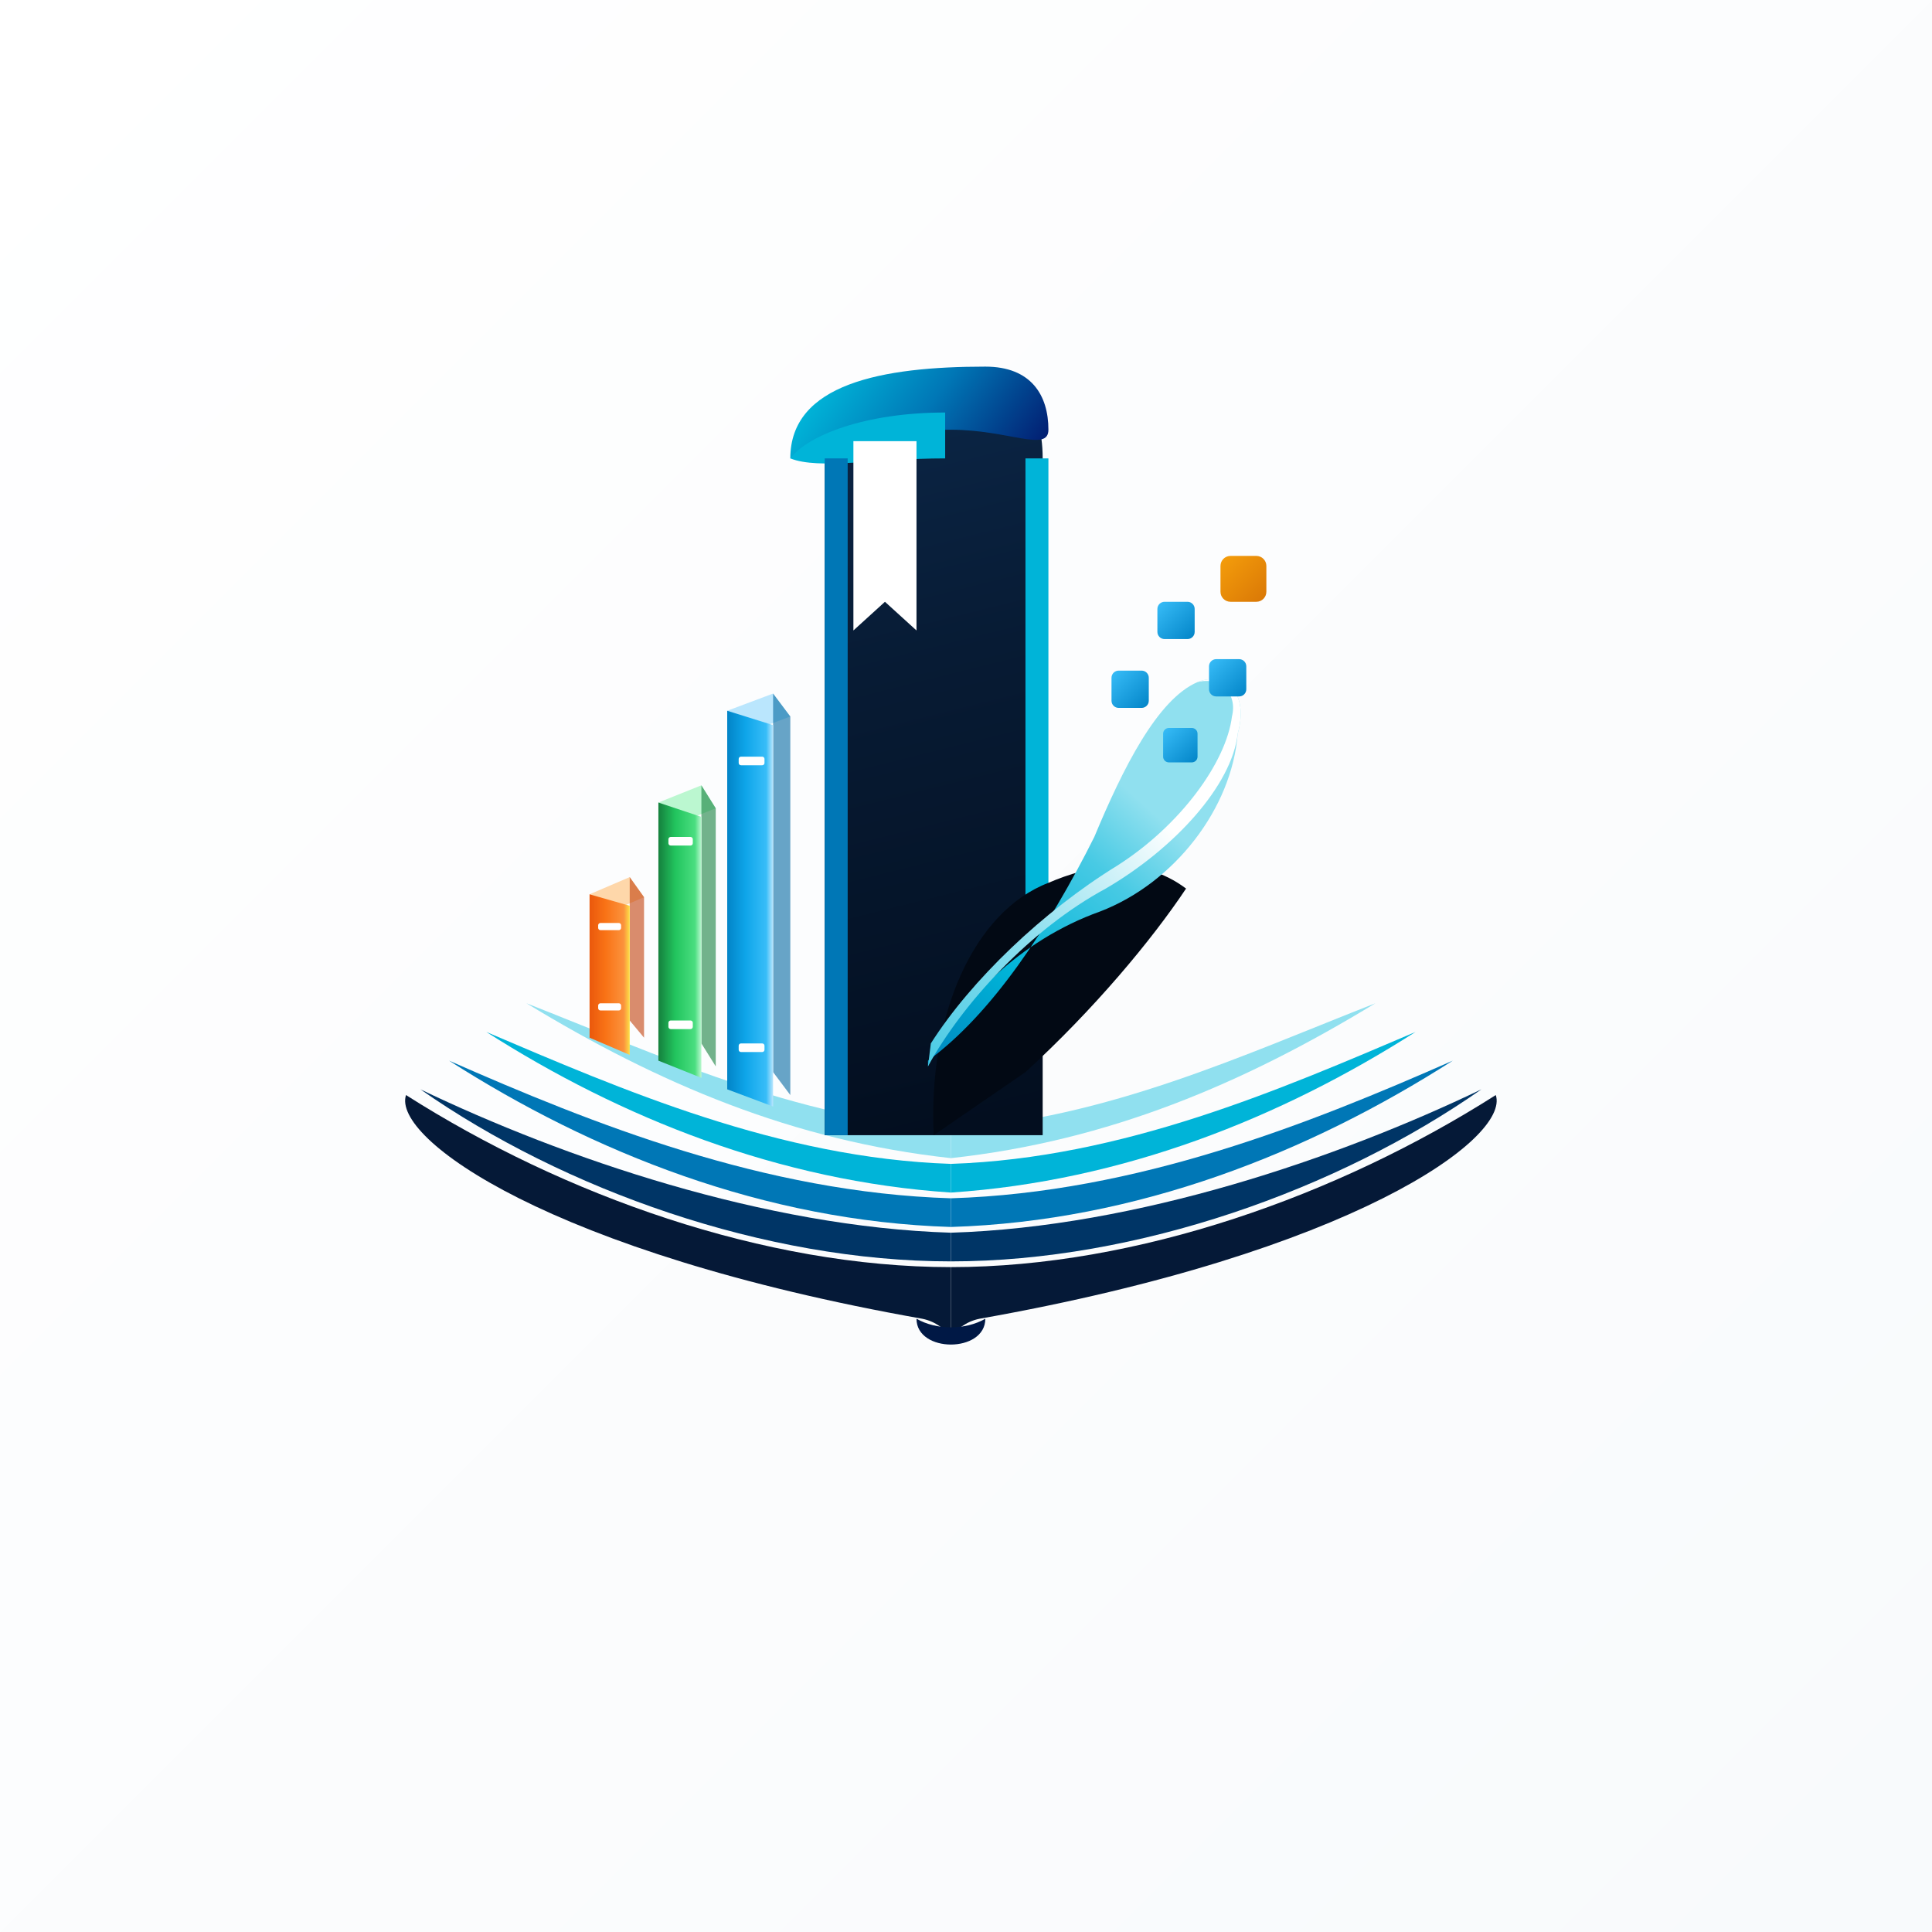
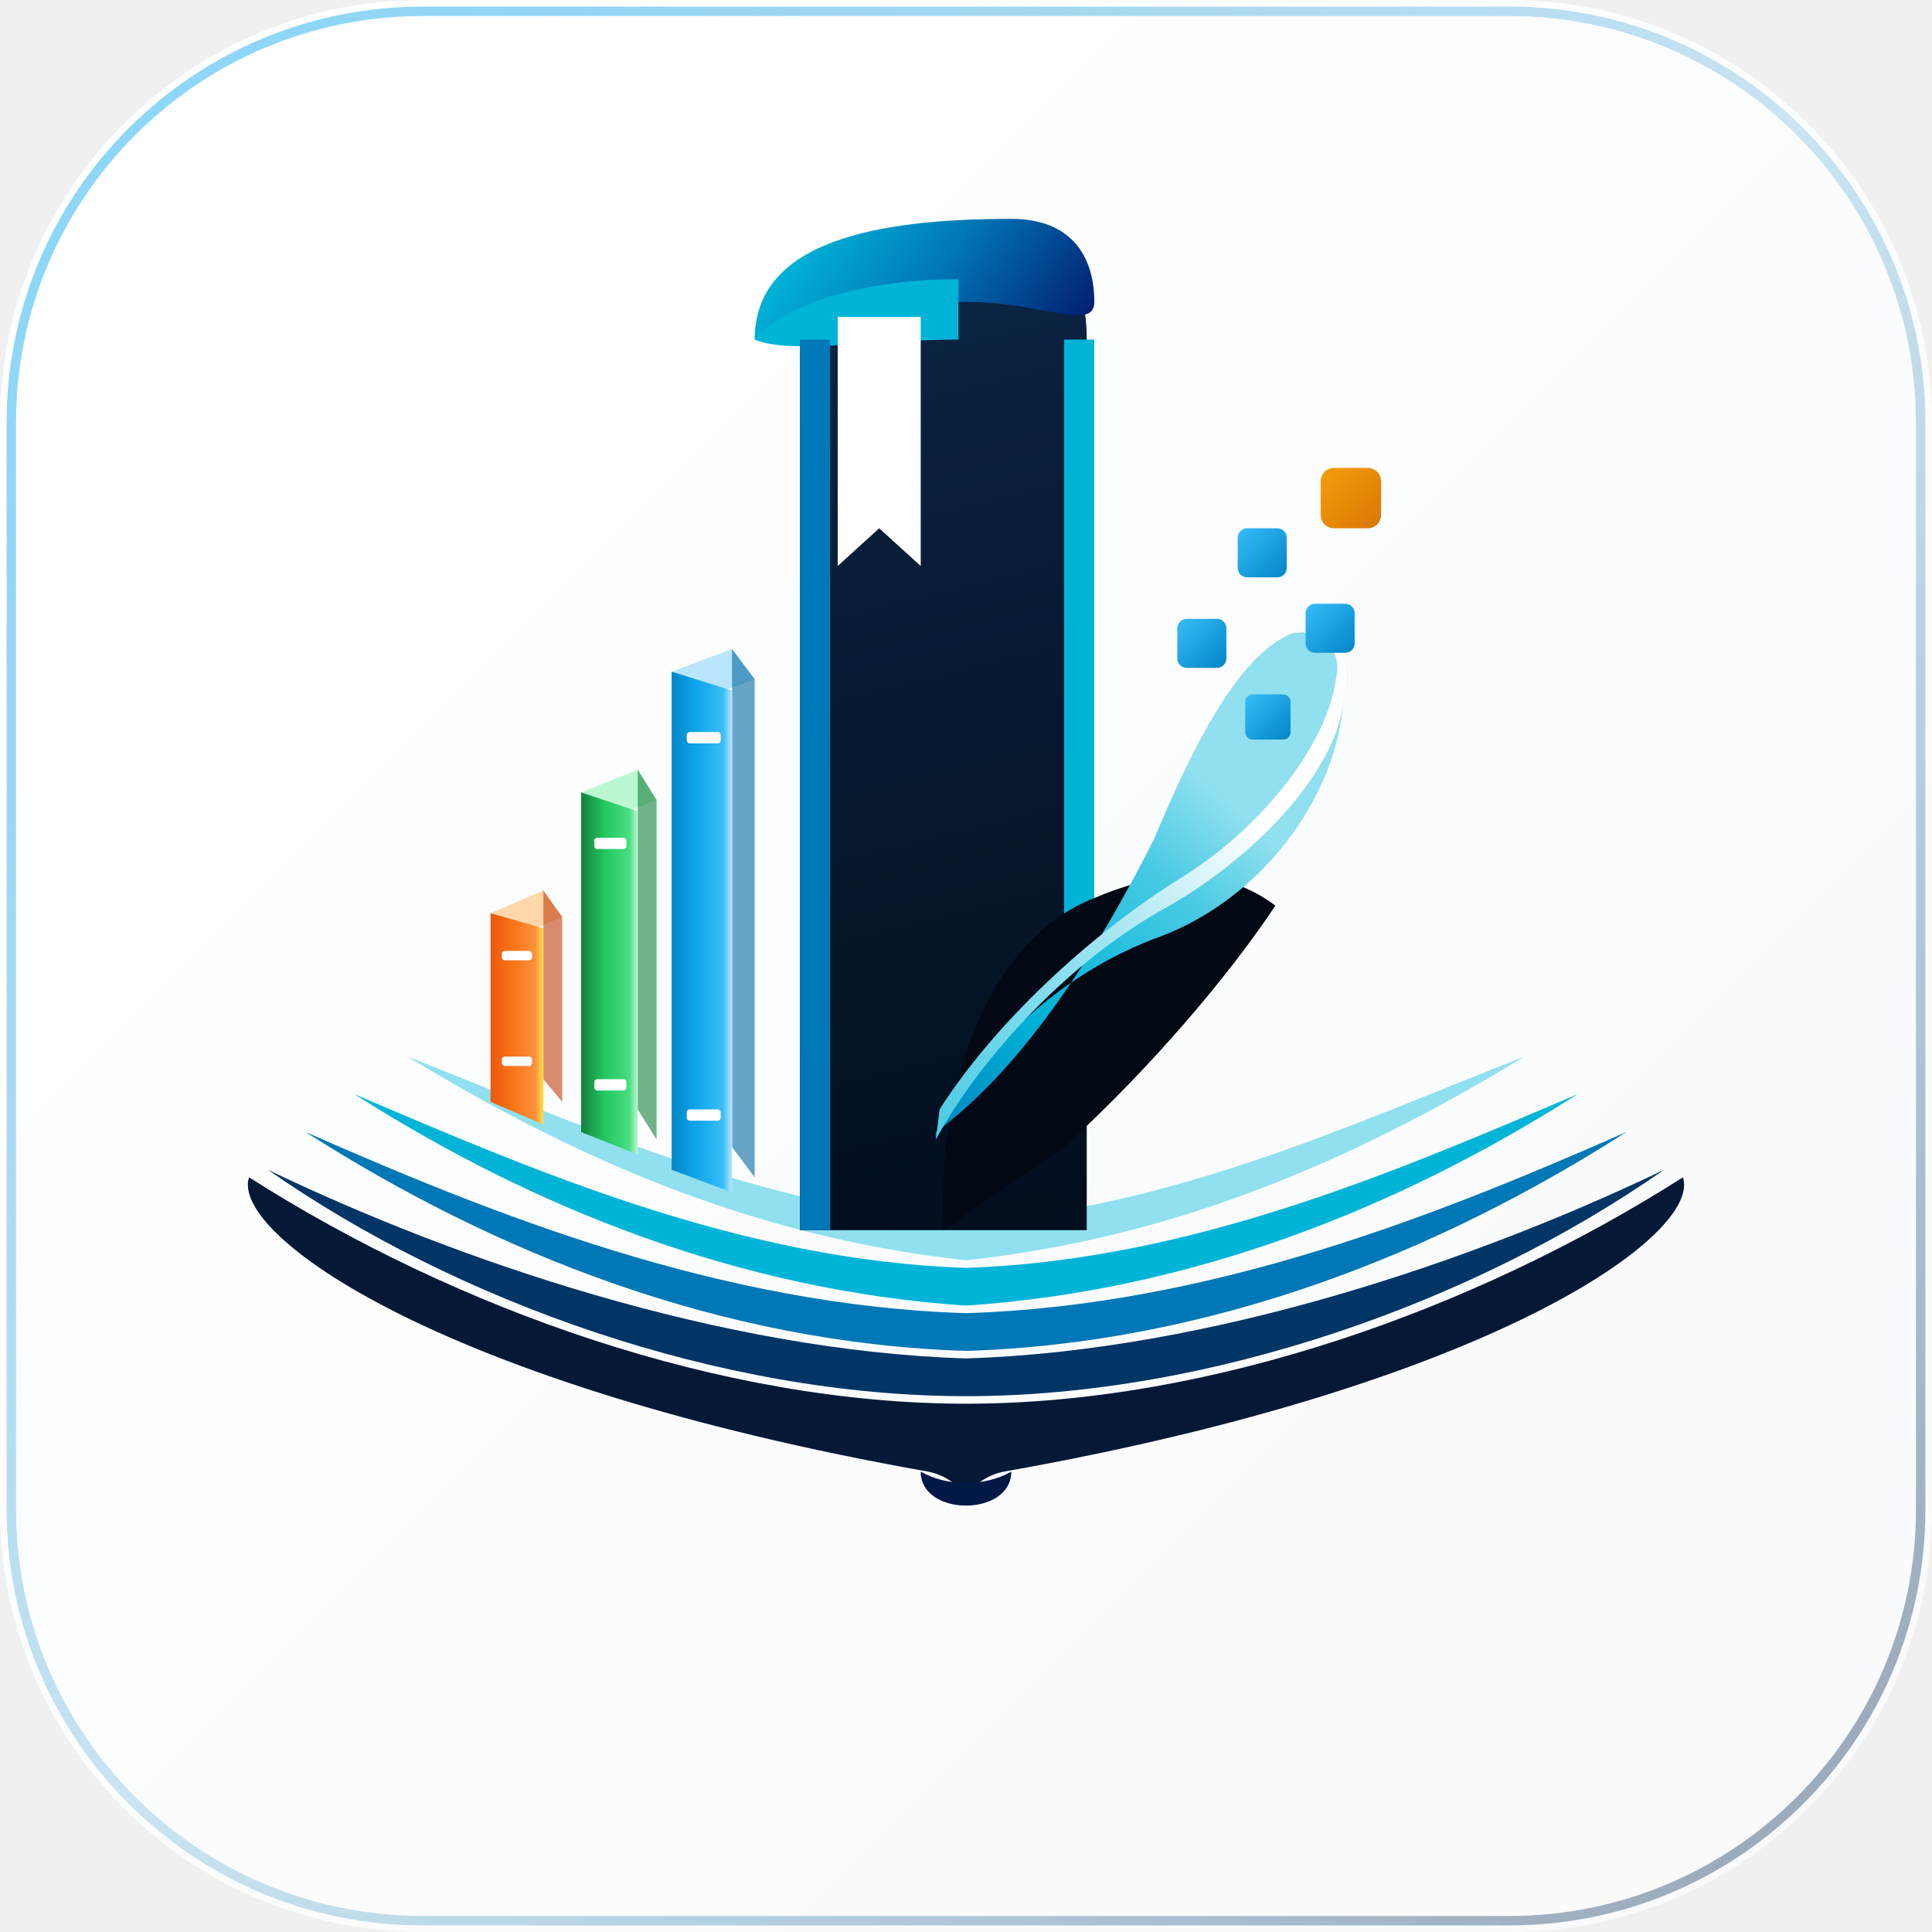
<svg xmlns="http://www.w3.org/2000/svg" viewBox="0 0 512 512" width="100%" height="100%" fill="none">
  <defs>
-     <linearGradient id="mask_bg_grad" x1="0%" y1="0%" x2="100%" y2="100%">
+     <linearGradient id="sq_bg_grad" x1="0%" y1="0%" x2="100%" y2="100%">
      <stop offset="0%" stop-color="#FFFFFF" />
      <stop offset="100%" stop-color="#F8FAFC" />
    </linearGradient>
-     <linearGradient id="mask_bk_orange" x1="0" y1="0" x2="1" y2="0">
+     <linearGradient id="sq_rim_grad" x1="0%" y1="0%" x2="100%" y2="100%">
+       <stop offset="0%" stop-color="#38BDF8" stop-opacity="0.6" />
+       <stop offset="50%" stop-color="#0284C7" stop-opacity="0.2" />
+       <stop offset="100%" stop-color="#041E42" stop-opacity="0.4" />
+     </linearGradient>
+     <linearGradient id="sq_bk_orange" x1="0" y1="0" x2="1" y2="0">
      <stop offset="0%" stop-color="#EA580C" />
      <stop offset="40%" stop-color="#F97316" />
      <stop offset="85%" stop-color="#FB923C" />
      <stop offset="100%" stop-color="#FDE047" />
    </linearGradient>
-     <linearGradient id="mask_bk_green" x1="0" y1="0" x2="1" y2="0">
+     <linearGradient id="sq_bk_green" x1="0" y1="0" x2="1" y2="0">
      <stop offset="0%" stop-color="#15803D" />
      <stop offset="40%" stop-color="#22C55E" />
      <stop offset="85%" stop-color="#4ADE80" />
      <stop offset="100%" stop-color="#BBF7D0" />
    </linearGradient>
-     <linearGradient id="mask_bk_cyan" x1="0" y1="0" x2="1" y2="0">
+     <linearGradient id="sq_bk_cyan" x1="0" y1="0" x2="1" y2="0">
      <stop offset="0%" stop-color="#0284C7" />
      <stop offset="40%" stop-color="#0EA5E9" />
      <stop offset="85%" stop-color="#38BDF8" />
      <stop offset="100%" stop-color="#BAE6FD" />
    </linearGradient>
-     <linearGradient id="mask_l_body" x1="200" y1="40" x2="260" y2="280" gradientUnits="userSpaceOnUse">
+     <linearGradient id="sq_l_body" x1="200" y1="40" x2="260" y2="280" gradientUnits="userSpaceOnUse">
      <stop offset="0%" stop-color="#0B2545" />
      <stop offset="35%" stop-color="#071B34" />
      <stop offset="100%" stop-color="#030E1F" />
    </linearGradient>
-     <linearGradient id="mask_l_top_curve" x1="200" y1="30" x2="270" y2="80" gradientUnits="userSpaceOnUse">
+     <linearGradient id="sq_l_top_curve" x1="200" y1="30" x2="270" y2="80" gradientUnits="userSpaceOnUse">
      <stop offset="0%" stop-color="#00B4D8" />
      <stop offset="40%" stop-color="#0077B6" />
      <stop offset="100%" stop-color="#03045E" />
    </linearGradient>
-     <linearGradient id="mask_l_swoop_glow" x1="240" y1="280" x2="330" y2="180" gradientUnits="userSpaceOnUse">
+     <linearGradient id="sq_l_swoop_glow" x1="240" y1="280" x2="330" y2="180" gradientUnits="userSpaceOnUse">
      <stop offset="0%" stop-color="#0077B6" />
      <stop offset="45%" stop-color="#00B4D8" />
      <stop offset="80%" stop-color="#48CAE4" />
      <stop offset="100%" stop-color="#90E0EF" />
    </linearGradient>
-     <linearGradient id="mask_l_swoop_top_rim" x1="240" y1="260" x2="330" y2="180" gradientUnits="userSpaceOnUse">
+     <linearGradient id="sq_l_swoop_top_rim" x1="240" y1="260" x2="330" y2="180" gradientUnits="userSpaceOnUse">
      <stop offset="0%" stop-color="#48CAE4" />
      <stop offset="50%" stop-color="#90E0EF" />
      <stop offset="100%" stop-color="#FFFFFF" />
    </linearGradient>
-     <linearGradient id="mask_cube_orange" x1="0" y1="0" x2="1" y2="1">
+     <linearGradient id="sq_cube_orange" x1="0" y1="0" x2="1" y2="1">
      <stop offset="0%" stop-color="#F59E0B" />
      <stop offset="100%" stop-color="#D97706" />
    </linearGradient>
-     <linearGradient id="mask_cube_cyan" x1="0" y1="0" x2="1" y2="1">
+     <linearGradient id="sq_cube_cyan" x1="0" y1="0" x2="1" y2="1">
      <stop offset="0%" stop-color="#38BDF8" />
      <stop offset="100%" stop-color="#0284C7" />
    </linearGradient>
  </defs>
-   <rect width="512" height="512" fill="url(#mask_bg_grad)" />
-   <g transform="translate(62, 85) scale(0.76)">
+   <rect width="512" height="512" rx="112" fill="url(#sq_bg_grad)" />
+   <rect x="3" y="3" width="506" height="506" rx="109" fill="none" stroke="url(#sq_rim_grad)" stroke-width="2.5" />
+   <g transform="translate(6, 42) scale(1)">
    <path d="M 250 330 C 185 330 115 305 60 270 C 55 285 110 325 240 348 C 245 349 248 352 250 354 Z" fill="#051937" />
    <path d="M 250 330 C 315 330 385 305 440 270 C 445 285 390 325 260 348 C 255 349 252 352 250 354 Z" fill="#051937" />
    <path d="M 250 328 C 185 328 115 303 65 268 C 115 292 185 316 250 318 Z" fill="#003566" />
    <path d="M 250 316 C 185 314 125 290 75 258 C 125 280 185 304 250 306 Z" fill="#0077B6" />
    <path d="M 250 304 C 190 300 135 278 88 248 C 135 268 190 292 250 294 Z" fill="#00B4D8" />
    <path d="M 250 292 C 195 286 148 266 102 238 C 148 256 195 278 250 282 Z" fill="#90E0EF" />
    <path d="M 250 328 C 315 328 385 303 435 268 C 385 292 315 316 250 318 Z" fill="#003566" />
    <path d="M 250 316 C 315 314 375 290 425 258 C 375 280 315 304 250 306 Z" fill="#0077B6" />
    <path d="M 250 304 C 310 300 365 278 412 248 C 365 268 310 292 250 294 Z" fill="#00B4D8" />
    <path d="M 250 292 C 305 286 352 266 398 238 C 352 256 305 278 250 282 Z" fill="#90E0EF" />
    <path d="M 238 348 C 238 360 262 360 262 348 C 255 352 245 352 238 348 Z" fill="#001845" />
    <g>
      <path d="M 124 200 L 138 194 L 143 201 L 129 207 Z" fill="#FED7AA" />
      <path d="M 138 194 L 143 201 L 143 250 L 138 244 Z" fill="#C2410C" opacity="0.6" />
-       <path d="M 124 200 L 138 204 L 138 256 L 124 250 Z" fill="url(#mask_bk_orange)" />
+       <path d="M 124 200 L 138 204 L 138 256 L 124 250 Z" fill="url(#sq_bk_orange)" />
      <rect x="127" y="210" width="8" height="2.5" rx="0.8" fill="#FFFFFF" />
      <rect x="127" y="238" width="8" height="2.5" rx="0.8" fill="#FFFFFF" />
    </g>
    <g>
      <path d="M 148 168 L 163 162 L 168 170 L 153 176 Z" fill="#BBF7D0" />
      <path d="M 163 162 L 168 170 L 168 260 L 163 252 Z" fill="#15803D" opacity="0.6" />
-       <path d="M 148 168 L 163 173 L 163 264 L 148 258 Z" fill="url(#mask_bk_green)" />
+       <path d="M 148 168 L 163 173 L 163 264 L 148 258 Z" fill="url(#sq_bk_green)" />
      <rect x="151.5" y="180" width="8.5" height="3" rx="0.8" fill="#FFFFFF" />
      <rect x="151.5" y="244" width="8.5" height="3" rx="0.8" fill="#FFFFFF" />
    </g>
    <g>
      <path d="M 172 136 L 188 130 L 194 138 L 178 144 Z" fill="#BAE6FD" />
      <path d="M 188 130 L 194 138 L 194 270 L 188 262 Z" fill="#0369A1" opacity="0.6" />
-       <path d="M 172 136 L 188 141 L 188 274 L 172 268 Z" fill="url(#mask_bk_cyan)" />
+       <path d="M 172 136 L 188 141 L 188 274 L 172 268 Z" fill="url(#sq_bk_cyan)" />
      <rect x="176" y="152" width="9" height="3" rx="0.8" fill="#FFFFFF" />
      <rect x="176" y="252" width="9" height="3" rx="0.8" fill="#FFFFFF" />
    </g>
    <g>
-       <path d="M 206 48 C 206 28 232 20 258 20 C 272 20 282 28 282 48 L 282 284 L 206 284 Z" fill="url(#mask_l_body)" />
-       <path d="M 194 48 C 194 22 226 16 262 16 C 278 16 284 26 284 38 C 284 46 270 38 250 38 C 218 38 202 46 194 48 Z" fill="url(#mask_l_top_curve)" />
+       <path d="M 206 48 C 206 28 232 20 258 20 C 272 20 282 28 282 48 L 282 284 L 206 284 Z" fill="url(#sq_l_body)" />
+       <path d="M 194 48 C 194 22 226 16 262 16 C 278 16 284 26 284 38 C 284 46 270 38 250 38 C 218 38 202 46 194 48 Z" fill="url(#sq_l_top_curve)" />
      <path d="M 194 48 C 200 40 220 32 248 32 L 248 48 C 224 48 204 52 194 48 Z" fill="#00B4D8" />
      <path d="M 206 48 L 214 48 L 214 284 L 206 284 Z" fill="#0077B6" />
      <path d="M 276 48 L 284 48 L 284 240 L 276 240 Z" fill="#00B4D8" />
      <path d="M 216 42 L 238 42 L 238 108 L 227 98 L 216 108 Z" fill="#FFFFFF" />
    </g>
    <g>
      <path d="M 244 284 C 242 242 258 206 284 196 C 298 190 316 186 332 198 C 320 216 300 240 276 262 Z" fill="#020914" />
-       <path d="M 242 260 C 252 238 274 216 302 206 C 328 196 348 170 350 144 C 354 130 346 122 336 126 C 322 132 310 156 300 180 C 284 212 264 242 242 258 Z" fill="url(#mask_l_swoop_glow)" />
-       <path d="M 336 126 C 346 122 354 130 350 144 C 348 162 328 184 304 198 C 278 212 254 238 242 260 L 243 252 C 257 230 282 206 308 190 C 330 176 346 154 348 138 C 350 130 344 124 336 126 Z" fill="url(#mask_l_swoop_top_rim)" />
+       <path d="M 242 260 C 252 238 274 216 302 206 C 328 196 348 170 350 144 C 354 130 346 122 336 126 C 322 132 310 156 300 180 C 284 212 264 242 242 258 Z" fill="url(#sq_l_swoop_glow)" />
+       <path d="M 336 126 C 346 122 354 130 350 144 C 348 162 328 184 304 198 C 278 212 254 238 242 260 L 243 252 C 257 230 282 206 308 190 C 330 176 346 154 348 138 C 350 130 344 124 336 126 Z" fill="url(#sq_l_swoop_top_rim)" />
    </g>
    <g>
-       <rect x="344" y="82" width="16" height="16" rx="3.5" fill="url(#mask_cube_orange)" />
-       <rect x="322" y="98" width="13" height="13" rx="2.5" fill="url(#mask_cube_cyan)" />
-       <rect x="306" y="122" width="13" height="13" rx="2.5" fill="url(#mask_cube_cyan)" />
-       <rect x="340" y="118" width="13" height="13" rx="2.5" fill="url(#mask_cube_cyan)" />
-       <rect x="324" y="142" width="12" height="12" rx="2" fill="url(#mask_cube_cyan)" />
+       <rect x="344" y="82" width="16" height="16" rx="3.5" fill="url(#sq_cube_orange)" />
+       <rect x="322" y="98" width="13" height="13" rx="2.5" fill="url(#sq_cube_cyan)" />
+       <rect x="306" y="122" width="13" height="13" rx="2.5" fill="url(#sq_cube_cyan)" />
+       <rect x="340" y="118" width="13" height="13" rx="2.5" fill="url(#sq_cube_cyan)" />
+       <rect x="324" y="142" width="12" height="12" rx="2" fill="url(#sq_cube_cyan)" />
    </g>
  </g>
</svg>
